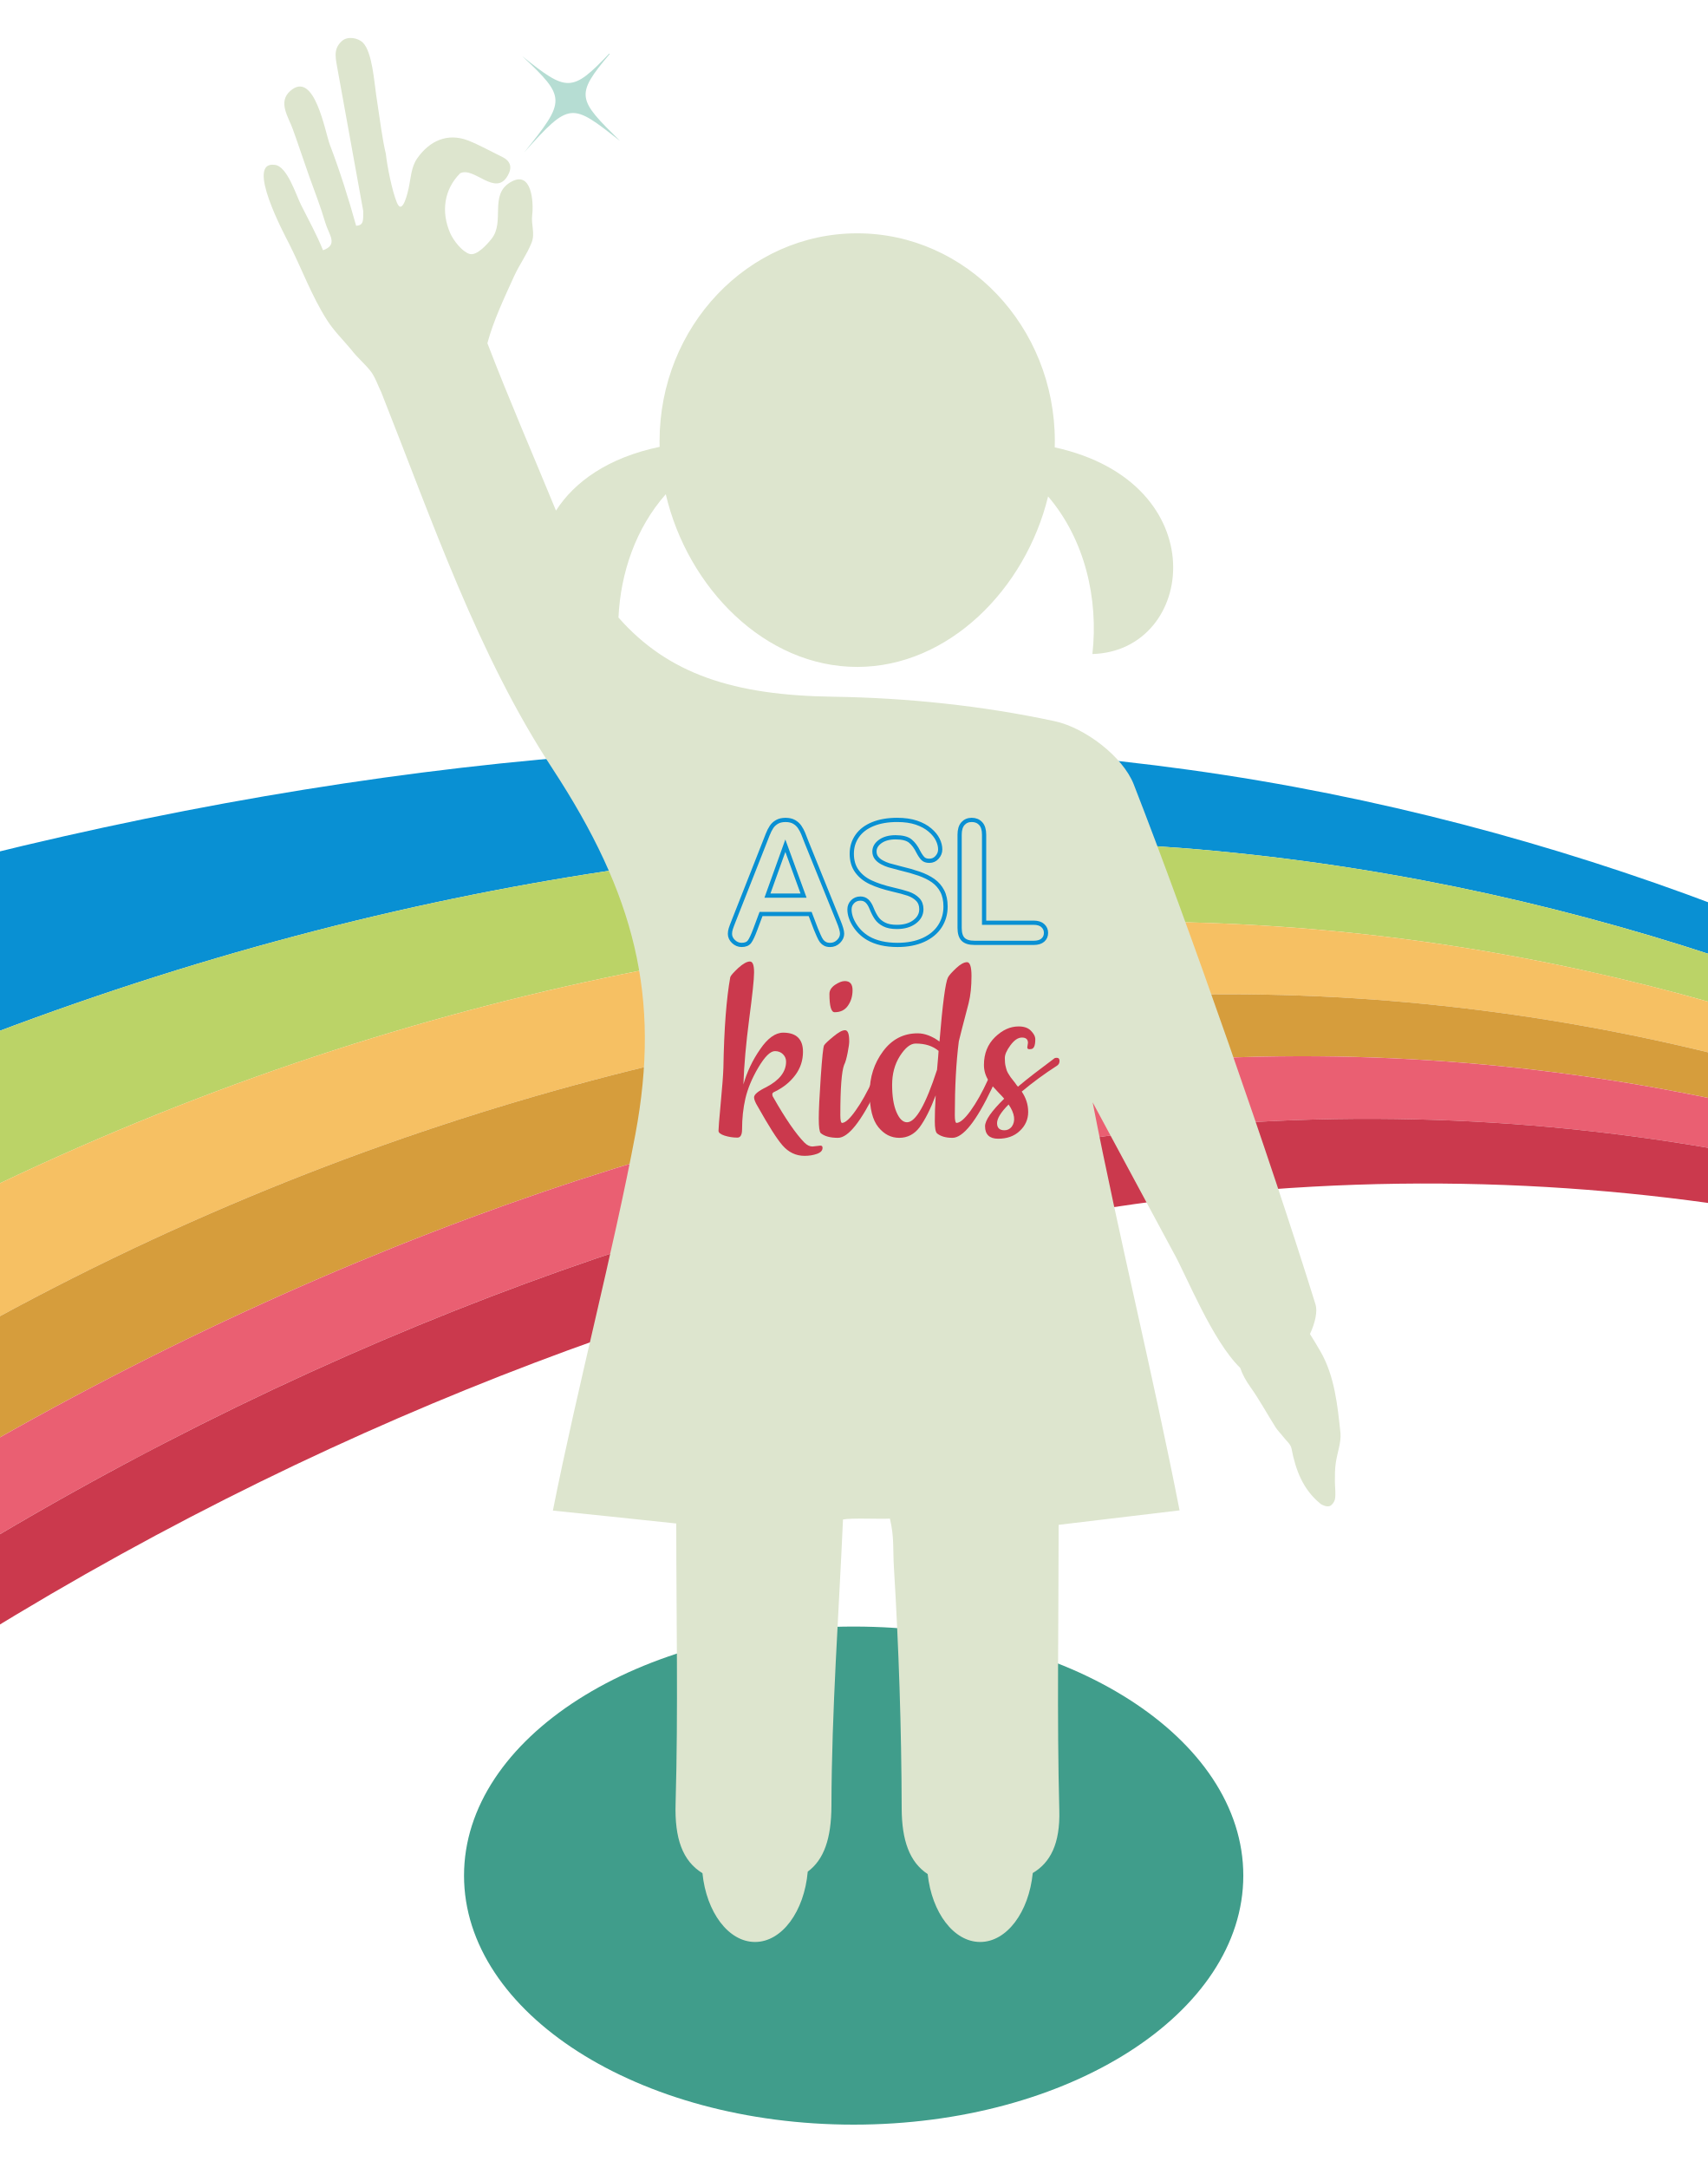
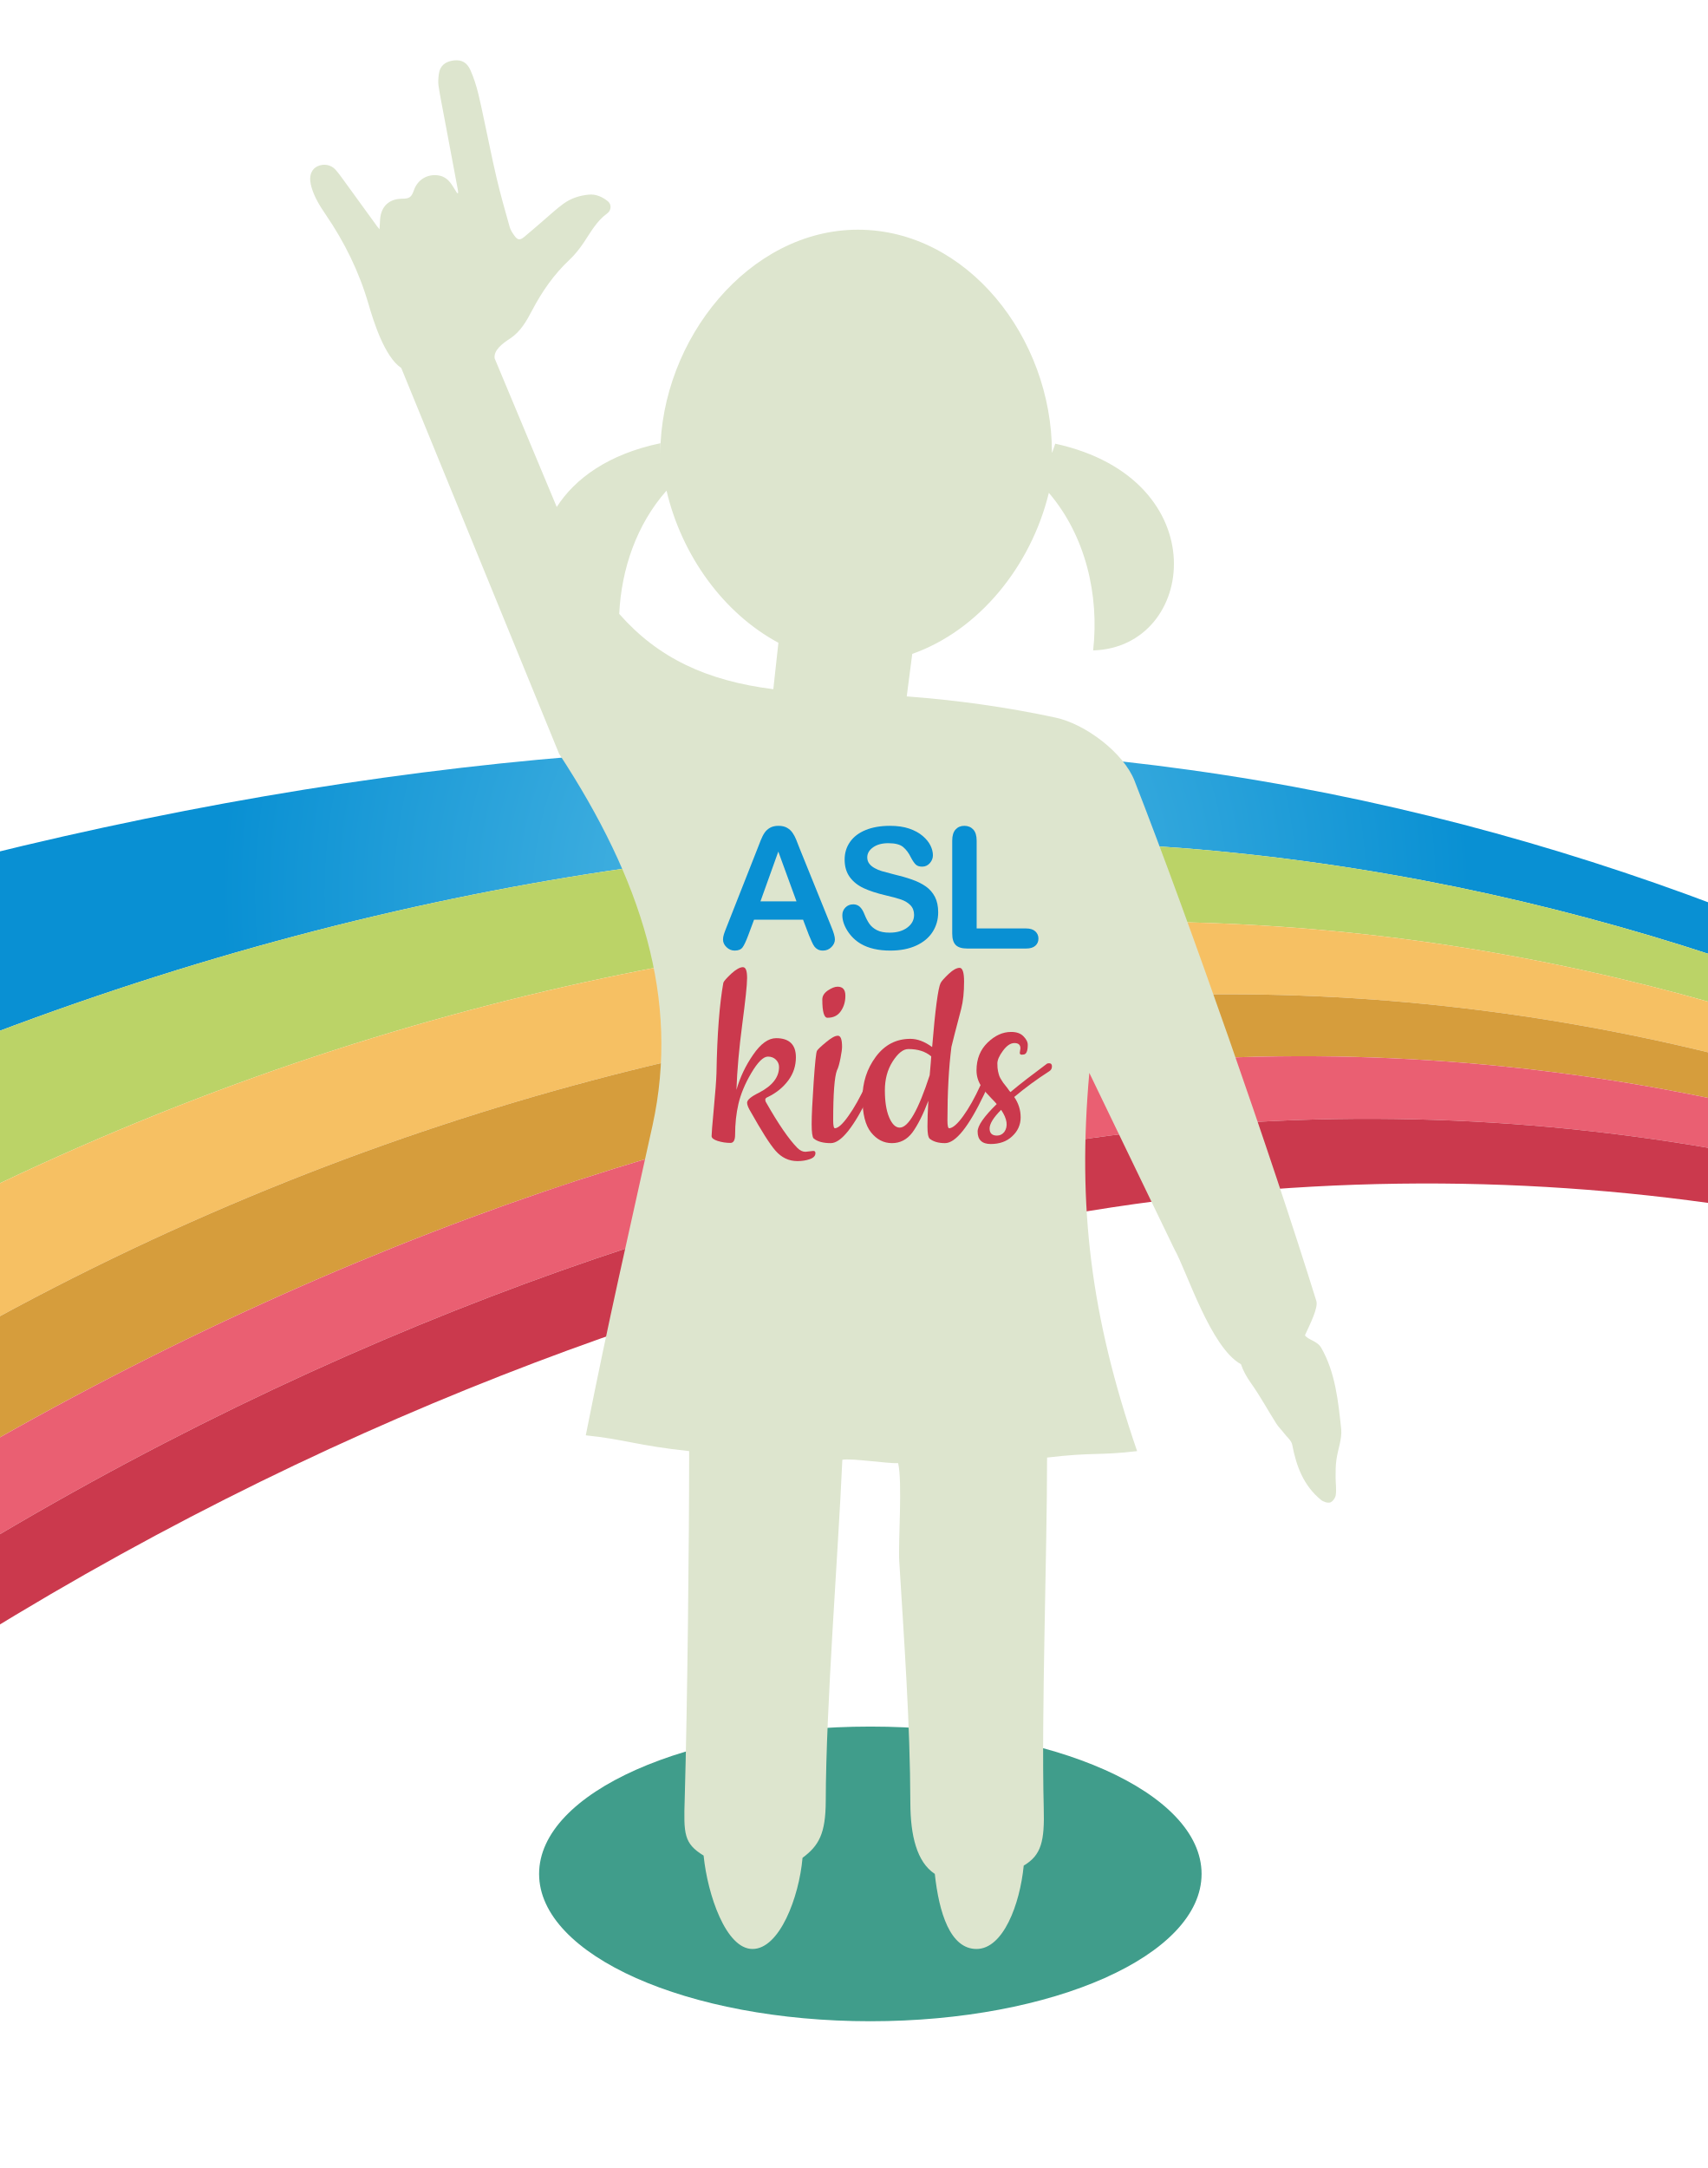
- <svg xmlns="http://www.w3.org/2000/svg" version="1.1" x="0" y="0" viewBox="0 13.5 768 975" enable-background="new 0 13.5 768 975" xml:space="preserve">
+ <svg xmlns="http://www.w3.org/2000/svg" version="1.1" x="0px" y="0px" viewBox="0 13.5 768 975" enable-background="new 0 13.5 768 975" xml:space="preserve">
  <g id="spotlight">
    <g id="Layer_7">
-       <ellipse fill="#409D8B" cx="384" cy="857" rx="175.27" ry="112" />
+       <ellipse fill="#409D8B" cx="391.5" cy="856.24" rx="149" ry="66.26" />
    </g>
  </g>
  <g id="rainbow">
-     <path id="blue" fill="#0990D3" d="M531.36 394.86c85.02 6.67 165.06 23.93 239.43 48.34 -0.03 0.41-0.05 0.82-0.08 1.23 0.58-7.9 1.28-15.79 1.61-23.7 -73.48-27.79-152.6-49.21-237.05-60.97 -161.63-22.61-347.37-10.01-543.11 38.52 -0.28 10.45-0.97 20.89-1.71 31.32 -1.14 16.06-1.74 32.14-2.07 48.23 -0.02 1.22-0.03 2.43-0.04 3.65C183.91 405.95 371.66 382.51 531.36 394.86z" />
-     <g id="green">
-       <path fill="#BBD367" d="M527.35 428.17c86.08 1.43 167.35 14.8 242.85 36.31 0 0.03 0 0.07 0.01 0.1 -0.18-4.56-0.22-9.12 0.05-13.72 0.13-2.14 0.28-4.28 0.44-6.42 0.03-0.41 0.05-0.82 0.09-1.23 -74.37-24.41-154.4-41.67-239.42-48.34 -159.7-12.35-347.45 11.08-543.03 86.62l0 0c0 0.05 0 0.09 0 0.14 -0.01 0.76 0 1.52 0 2.27 -0.07 22.1 1.77 44.16 2.32 66.23C181.09 457.53 369.75 425.51 527.35 428.17z" />
-     </g>
-     <g id="yellow">
-       <path fill="#F6C063" d="M771.35 487.49c-0.18-7.68-0.85-15.29-1.14-22.92 0-0.03 0-0.07 0-0.1 -75.49-21.5-156.77-34.87-242.85-36.31 -157.61-2.65-346.27 29.36-536.72 121.96 0 0 0 0 0 0 0.14 5.53 0.2 11.06 0.12 16.59 -0.02 1.85-0.07 3.7-0.12 5.55 -0.41 13.08-1.25 26.13-1.66 39.21C176.25 507.42 363.84 466.99 518.35 461.27 608.44 457.92 693.17 468.2 771.35 487.49z" />
-     </g>
-     <g id="dark_yellow">
-       <path fill="#D69D3C" d="M771.72 507.95c0.06 1.95 0.15 3.9 0.26 5.84 -0.43-7.58-0.44-15.17-0.57-22.78 -0.02-1.07-0.03-2.13-0.05-3.2 0-0.11-0.01-0.22-0.01-0.32h0c-78.18-19.3-162.91-29.57-253-26.23C363.84 466.99 176.25 507.42-11.04 611.47c0 0-0.01 0-0.01 0.01 -0.01 0.4-0.02 0.81-0.03 1.21 0 0.18-0.01 0.36-0.01 0.54 -0.08 2.7-0.14 5.4-0.17 8.1 -0.15 14.93 0.05 29.85 0.41 44.77 185.25-106.67 365.31-160.29 516.01-173.93C599.91 483.57 689.5 490.67 771.72 507.95z" />
-     </g>
-     <g id="pink">
-       <path fill="#EA5F72" d="M489.95 525.47c100.4-14.2 196.27-10.38 283.86 5.18 0.17 1.1 0.35 2.21 0.53 3.31 -0.43-2.61-0.84-5.23-1.21-7.85 -0.57-4.1-0.92-8.2-1.15-12.31 -0.11-1.95-0.2-3.89-0.26-5.84 -82.22-17.28-171.81-24.38-266.56-15.79 -150.69 13.64-330.76 67.26-516.01 173.93 0.02 0.83 0.04 1.66 0.06 2.48 0.02 0.91 0.05 1.81 0.08 2.72 0.35 13.17 0.79 26.33 1.19 39.49 -0.02-0.55-0.03-1.09-0.05-1.64C168.21 602.38 343.92 546.21 489.95 525.47z" />
-     </g>
-     <g id="red">
-       <path fill="#CB394D" d="M774.35 533.96c-0.18-1.1-0.36-2.2-0.53-3.31 -87.59-15.57-183.46-19.39-283.86-5.18 -146.03 20.75-321.74 76.91-499.53 183.69 0.02 0.55 0.03 1.09 0.05 1.64 0.39 12.84 0.73 25.69 0.9 38.54 167.81-103.72 336.82-161.56 477.98-187.66 109.88-20.3 213.54-19.97 307.93-5.9C776.79 548.45 775.53 541.21 774.35 533.96z" />
+     <g>
+       <radialGradient id="blue_1_" cx="380.315" cy="415.19" r="281.116" gradientUnits="userSpaceOnUse">
+         <stop offset="0" style="stop-color:#5ABDE5" />
+         <stop offset="1" style="stop-color:#0990D3" />
+       </radialGradient>
+       <path id="blue" fill="url(#blue_1_)" d="M531.356,394.864c85.021,6.674,165.056,23.933,239.425,48.342    c-0.031,0.41-0.055,0.82-0.085,1.229c0.58-7.897,1.279-15.786,1.611-23.696c-73.479-27.791-152.601-49.215-237.055-60.972    c-161.63-22.611-347.372-10.015-543.108,38.519c-0.277,10.449-0.968,20.886-1.708,31.319c-1.14,16.056-1.743,32.136-2.072,48.229    c-0.024,1.216-0.03,2.431-0.042,3.646C183.905,405.948,371.657,382.511,531.356,394.864z" />
+       <g id="green">
+         <path fill="#BBD367" d="M527.354,428.167c86.077,1.433,167.354,14.804,242.847,36.308c0.001,0.033,0.004,0.067,0.005,0.1     c-0.178-4.557-0.225-9.123,0.049-13.721c0.127-2.141,0.284-4.28,0.442-6.418c0.03-0.41,0.054-0.82,0.085-1.229     c-74.369-24.409-154.404-41.668-239.425-48.342c-159.699-12.353-347.451,11.084-543.034,86.616l-0.001,0c0,0.047,0,0.094,0,0.141     c-0.007,0.757-0.002,1.515-0.005,2.272c-0.071,22.098,1.772,44.16,2.318,66.229C181.085,457.526,369.747,425.513,527.354,428.167     z" />
+       </g>
+       <g id="yellow">
+         <path fill="#F6C063" d="M771.35,487.493c-0.183-7.683-0.847-15.288-1.145-22.919c-0.001-0.033-0.004-0.067-0.005-0.1     c-75.493-21.503-156.77-34.875-242.847-36.308c-157.606-2.653-346.268,29.359-536.719,121.957c-0.001,0-0.003,0.001-0.005,0.002     c0.138,5.527,0.196,11.056,0.12,16.585c-0.025,1.849-0.066,3.697-0.124,5.546c-0.409,13.083-1.25,26.131-1.661,39.209     C176.25,507.424,363.839,466.99,518.354,461.267C608.442,457.924,693.166,468.197,771.35,487.493z" />
+       </g>
+       <g id="dark_yellow">
+         <path fill="#D69D3C" d="M771.719,507.952c0.062,1.949,0.153,3.896,0.263,5.843c-0.428-7.578-0.443-15.172-0.567-22.78     c-0.017-1.066-0.029-2.13-0.053-3.197c-0.002-0.108-0.009-0.216-0.011-0.325h-0.001     c-78.184-19.296-162.907-29.569-252.996-26.226C363.839,466.99,176.25,507.424-11.036,611.465     c-0.003,0.002-0.007,0.004-0.011,0.006c-0.013,0.404-0.021,0.81-0.034,1.214c-0.005,0.181-0.01,0.361-0.015,0.542     c-0.078,2.698-0.144,5.396-0.17,8.098c-0.146,14.926,0.047,29.853,0.412,44.774c185.246-106.668,365.311-160.29,516.006-173.932     C599.908,483.574,689.5,490.67,771.719,507.952z" />
+       </g>
+       <g id="pink">
+         <path fill="#EA5F72" d="M489.953,525.466c100.399-14.203,196.265-10.384,283.859,5.184c0.174,1.103,0.352,2.205,0.532,3.307     c-0.427-2.614-0.845-5.23-1.213-7.852c-0.575-4.099-0.92-8.202-1.15-12.31c-0.109-1.947-0.2-3.894-0.263-5.843     c-82.219-17.282-171.811-24.378-266.565-15.786c-150.695,13.643-330.76,67.264-516.006,173.932     c0.021,0.827,0.035,1.655,0.056,2.482c0.023,0.906,0.054,1.812,0.079,2.718c0.353,13.165,0.786,26.328,1.185,39.492     c-0.017-0.547-0.032-1.093-0.048-1.64C168.213,602.379,343.924,546.213,489.953,525.466z" />
+       </g>
+       <g id="red">
+         <path fill="#CB394D" d="M774.345,533.956c-0.181-1.102-0.358-2.204-0.532-3.307c-87.595-15.567-183.46-19.387-283.859-5.184     c-146.029,20.747-321.74,76.913-499.534,183.686c0.017,0.547,0.032,1.093,0.048,1.64c0.389,12.844,0.729,25.69,0.903,38.539     c167.805-103.72,336.819-161.559,477.983-187.663c109.884-20.3,213.535-19.973,307.934-5.9     C776.787,548.45,775.529,541.207,774.345,533.956z" />
+       </g>
    </g>
  </g>
-   <g id="girl">
-     <path fill="#DDE5CE" d="M602.97 657.9c-1.33-12.52-2.63-25.54-8.98-36.61 -1.85-3.21-3.41-5.73-4.73-7.84 2.4-5.21 3.42-10.23 2.52-13.22 -20.3-65.4-56.9-170.2-81.8-234 -4.9-12.5-22-25.5-35.6-28.4 -32.6-7-66.4-10.5-99.7-11 -44.71-0.61-74.14-10.22-96.48-35.62 0.97-20.17 7.79-40.17 21.28-55.44 9.85 42.11 44.67 77.66 86.11 77.66 41.04 0 75.7-34.94 85.87-76.67 16.52 19.35 22.72 45.94 19.93 70.87 46.61-1.28 55.8-77.01-16.94-92.94 0.03-0.92 0.04-1.84 0.04-2.76 0-51.6-39.8-93.5-88.9-93.5 -49.1 0-88.9 41.9-88.9 93.5 0 0.85 0.01 1.69 0.03 2.53 -23.37 4.88-38.43 15.87-46.62 28.67 -0.07-0.17-0.14-0.33-0.21-0.5 -10.24-24.91-21-49.64-30.65-74.78 2.71-10.17 7.65-20.5 12.01-30.12 2.33-5.14 5.74-9.75 7.84-15 1.74-4.35-0.27-8.02 0.31-12.64 0.66-5.17-0.05-20.59-9.91-14.56 -9.48 5.68-2.25 17.67-8.36 25.35 -1.7 2.14-6.59 7.87-9.96 6.81 -3.39-1.06-7.25-6.13-8.64-9.3 -4.22-9.63-2.78-19.73 4.46-26.96 6.3-3.16 15.81 10.74 21.38 1.11 2.19-3.8 1.32-6.64-2.59-8.54 -4.93-2.39-10.01-5.24-15.08-7.27 -9.44-3.67-17.57 0.12-23.1 8.1 -2.66 3.8-2.82 9.01-3.8 13.4 -0.2 0.95-2.7 12.72-5.29 6.33 -2.2-5.44-4.33-16.2-4.96-21.97 -1.49-5.96-2.56-14.64-4.35-26.45 -0.87-5.76-1.76-19.18-5.91-23.41 -2.2-2.24-6.87-3.05-9.38-0.88 -4.51 3.9-2.7 8.51-1.91 13.69l11.4 62.9c0 4.41 0.15 6.4-3.2 6.6 -3.34-12.02-7.33-24.69-11.8-36.39 -2.18-5.7-6.89-33.9-17.84-24.25 -5.66 4.99-0.85 11.65 1.14 17.15 2.51 6.91 4.83 14.08 7.3 21 2.47 6.93 5.24 13.94 7.3 21 1.63 5.58 6.02 9.95-1 12.5 -2.8-6.99-6.54-13.72-9.91-20.45 -2.22-4.45-6.26-17.48-11.79-17.95 -13.58-1.93 4.68 31.97 6.31 35.19 5.89 11.62 10.24 23.73 17.24 34.7 3.06 4.79 7.23 8.86 10.85 13.21 2.54 3.39 5.86 6.11 8.5 9.4 2.16 2.59 3.52 6.78 5.01 9.78 22.95 57.85 43.39 118.02 76.99 169.22 37 56.5 48.9 102.6 37.3 164.5 -9.9 52.5-26.2 114.3-37.1 169.2 17.6 1.8 32 3.3 55.5 5.8 0 41.6 0.9 83.8-0.3 125.9 -0.5 15.82 3.17 25.9 12.08 31.37 1.76 17.51 11.68 30.93 23.65 30.93 12.13 0 22.15-13.77 23.71-31.62 7.36-5.45 10.6-14.97 10.66-29.58 0.1-42.9 3.3-85.9 5.2-128.8 4.1-0.8 16.8-0.1 21.1-0.4 2 8.3 1.3 13.7 1.8 21.9 2.2 36.1 3.4 72.3 3.5 108.5 0.06 14.29 3.52 24.1 11.69 29.46 1.87 17.32 11.72 30.54 23.61 30.54 11.99 0 21.92-13.45 23.66-31 7.87-4.66 12.38-13.15 11.94-28.3 -1.1-42.2-0.3-84.4-0.3-128.3 21.1-2.5 36.6-4.4 54.4-6.5 -12-61.4-27.5-123.8-39.1-183.5l36.4 67.6c5.58 9.81 17.33 39.57 29.98 51.82 0.99 2.96 2.58 5.82 4.64 8.69 4.11 5.8 7.48 12.05 11.27 18.03 0.99 1.58 2.4 2.88 3.51 4.35 1.29 1.69 3.28 3.24 3.65 5.17 1.83 9.65 5.13 18.4 12.91 24.76 1.04 0.88 3 1.51 4.13 1.19 1.13-0.32 2.35-2.04 2.54-3.33 0.38-2.58-0.04-5.12-0.06-7.72 0-2.81-0.02-5.51 0.37-8.19C601.44 667.02 603.37 662.34 602.97 657.9z" />
+   <g id="Layer_12">
+     <g>
+       <path fill="none" d="M299.819,234.142c-13.488,15.268-20.308,35.262-21.277,55.436c17.465,19.857,39.266,30.067,69.316,33.868    l2.289-20.881C325.458,289.329,306.646,263.316,299.819,234.142z" />
+       <g>
+         <path fill="none" d="M347.859,323.445l-1.4,12.772l59.75,3.262l1.662-12.796c-10.961-0.826-21.93-1.319-32.845-1.483     C365.271,325.067,356.244,324.505,347.859,323.445z" />
+         <path fill="none" d="M299.819,234.142c-13.488,15.268-20.308,35.262-21.277,55.436c17.465,19.857,39.266,30.067,69.316,33.868     l2.289-20.881C325.458,289.329,306.646,263.316,299.819,234.142z" />
+         <path fill="none" d="M413.168,276.434l-67.01-0.293l4.449,22.231l-0.459,4.192c10.949,5.869,23.049,9.235,35.781,9.235     c8.47,0,16.659-1.508,24.426-4.237l0.658-5.068L413.168,276.434z" />
+       </g>
+       <linearGradient id="SVGID_1_" gradientUnits="userSpaceOnUse" x1="297.058" y1="40.605" x2="297.058" y2="599.198">
+         <stop offset="0" style="stop-color:#DDE5CE" />
+         <stop offset="0.897" style="stop-color:#DDE5CE" />
+         <stop offset="1" style="stop-color:#DDE5CE" />
+       </linearGradient>
+       <path fill="url(#SVGID_1_)" d="M297.054,212.836c0.003,0,0.005-0.001,0.008-0.002C297.06,212.736,297.057,212.75,297.054,212.836z    " />
+       <linearGradient id="SVGID_2_" gradientUnits="userSpaceOnUse" x1="355.066" y1="294.14" x2="432.941" y2="294.14" gradientTransform="matrix(0.8911 -0.0626 0.0488 0.9979 13.7179 24.2796)">
+         <stop offset="0" style="stop-color:#DDE5CE" />
+         <stop offset="0.897" style="stop-color:#DDE5CE" />
+         <stop offset="1" style="stop-color:#DDE5CE" />
+       </linearGradient>
+       <path fill="url(#SVGID_2_)" d="M413.168,276.434l-67.01-0.293l4.449,22.231l-0.459,4.192c10.949,5.869,23.049,9.235,35.781,9.235    c8.47,0,16.659-1.508,24.426-4.237l0.658-5.068L413.168,276.434z" />
+       <g>
+         <path fill="none" d="M299.819,234.142c-13.488,15.268-20.308,35.262-21.277,55.436c17.465,19.857,39.266,30.067,69.316,33.868     l2.289-20.881C325.458,289.329,306.646,263.316,299.819,234.142z" />
+         <path fill="none" d="M347.859,323.445l-1.4,12.772l59.75,3.262l1.662-12.796c-10.961-0.826-21.93-1.319-32.845-1.483     C365.271,325.067,356.244,324.505,347.859,323.445z" />
+         <g>
+           <path fill="none" d="M347.859,323.445l-1.4,12.772l59.75,3.262l1.662-12.796c-10.961-0.826-21.93-1.319-32.845-1.483      C365.271,325.067,356.244,324.505,347.859,323.445z" />
+           <path fill="none" d="M299.819,234.142c-13.488,15.268-20.308,35.262-21.277,55.436c17.465,19.857,39.266,30.067,69.316,33.868      l2.289-20.881C325.458,289.329,306.646,263.316,299.819,234.142z" />
+           <g>
+             <path fill="none" d="M299.819,234.142c-13.488,15.268-20.308,35.262-21.277,55.436c17.465,19.857,39.266,30.067,69.316,33.868       l2.289-20.881C325.458,289.329,306.646,263.316,299.819,234.142z" />
+             <g>
+               <path fill="none" d="M299.819,234.142c-13.488,15.268-20.308,35.262-21.277,55.436c17.465,19.857,39.266,30.067,69.316,33.868        l2.289-20.881C325.458,289.329,306.646,263.316,299.819,234.142z" />
+               <linearGradient id="SVGID_3_" gradientUnits="userSpaceOnUse" x1="371.443" y1="-5569.92" x2="371.442" y2="14662.863">
+                 <stop offset="0" style="stop-color:#DDE5CE" />
+                 <stop offset="0.897" style="stop-color:#DDE5CE" />
+                 <stop offset="1" style="stop-color:#DDE5CE" />
+               </linearGradient>
+               <path fill="url(#SVGID_3_)" d="M603.312,656.272c-1.333-12.523-2.631-25.545-8.978-36.613        c-1.851-3.213-6.021-3.556-7.334-5.659c2.399-5.209,6.025-12.413,5.129-15.399c-20.3-65.4-56.9-170.201-81.8-234        c-4.9-12.5-22-25.5-35.604-28.4c-21.915-4.706-44.371-7.823-66.855-9.517l2.484-19.12        c29.869-10.493,53.37-39.316,61.444-72.435c16.521,19.347,22.722,45.941,19.927,70.872c46.614-1.278,55.8-77.013-16.938-92.94        c0.025-0.919-1.599,4.861-1.599,3.941c0-51.6-38.16-100.2-87.261-100.2c-48.925,0-88.641,49.249-88.922,100.651        c0.01-1.284,0.031-4.146,0.047-4.615c-23.364,4.88-38.427,15.872-46.617,28.667c-0.07-0.169-0.141-0.334-0.211-0.504        L222.5,174.667c-0.518-3.739,3.577-6.702,7.003-8.96c4.67-3.076,7.348-7.841,9.876-12.657        c4.421-8.416,9.754-16.121,16.743-22.672c2.445-2.291,4.582-5,6.458-7.788c3.154-4.683,5.801-9.692,10.561-13.118        c1.913-1.376,1.992-4.088,0.317-5.431c-2.46-1.973-5.29-3.31-8.553-3.016c-4.134,0.372-8.063,1.64-11.411,4.066        c-3.207,2.324-6.108,5.067-9.131,7.642c-2.88,2.451-5.702,4.971-8.627,7.366c-1.852,1.517-2.913,1.38-4.302-0.546        c-0.881-1.221-1.769-2.56-2.17-3.981c-2.067-7.333-4.155-14.67-5.899-22.083c-2.117-8.996-3.866-18.077-5.835-27.107        c-1.581-7.247-2.866-14.576-5.956-21.414c-1.472-3.258-3.828-4.708-7.385-4.294c-3.941,0.457-6.289,2.458-6.769,6.024        c-0.242,1.789-0.419,3.665-0.151,5.428c0.723,4.76,1.691,9.483,2.579,14.218c2.038,10.872,4.086,21.742,6.124,32.614        c0.08,0.425,0.096,0.862,0.142,1.293c-0.152,0.05-0.304,0.099-0.454,0.148c-0.645-1.018-1.312-2.023-1.932-3.056        c-1.557-2.593-3.55-4.588-6.726-4.989c-4.943-0.625-9.188,2.015-10.828,6.723c-1.083,3.113-2.008,3.779-5.268,3.794        c-5.852,0.026-9.489,3.421-9.92,9.27c-0.1,1.37-0.172,2.742-0.277,4.458c-0.479-0.58-0.772-0.896-1.024-1.243        c-4.935-6.795-9.856-13.602-14.802-20.389c-1.271-1.745-2.514-3.527-3.946-5.135c-2.056-2.307-5.34-2.848-8.125-1.552        c-2.349,1.092-3.574,3.569-3.236,6.69c0.105,0.971,0.313,1.943,0.592,2.881c1.319,4.441,3.742,8.347,6.315,12.108        c8.511,12.433,15.075,25.802,19.27,40.258C168.026,158.049,173,174,180.5,179l71,173.5c37,56.5,54.5,110.402,42,167.24        c-11.475,52.179-19.1,84.359-30,139.26c17.6,1.799,23,4.599,46.5,7.099c0,41.604-0.801,114.302-2,156.401        c-0.497,15.818-0.413,20.025,8.5,25.5c1.758,17.514,10.025,42,22,42c12.131,0,20.935-23.152,22.5-41        c7.357-5.451,10.387-10.885,10.443-25.5c0.1-42.896,5.559-110.598,7.458-153.5c4.101-0.801,20.798,1.801,25.098,1.5        c2,8.303,0,35.799,0.5,44c2.2,36.1,4.9,72.799,5,109c0.063,14.293,2.825,26.381,11,31.74        c1.866,17.322,6.872,33.76,18.758,33.76c11.991,0,19.503-19.953,21.242-37.5c7.872-4.662,9.436-10.848,9-26        c-1.104-42.199,1.5-113.602,1.5-157.5c21.1-2.5,22.703-0.802,40.5-2.901C490.5,605,484.674,555.9,490,496l38.229,79.2        c5.583,9.814,16.271,44.3,29.979,51.818c0.989,2.955,2.583,5.816,4.64,8.691c4.106,5.799,7.48,12.049,11.274,18.027        c0.992,1.576,2.405,2.875,3.506,4.354c1.285,1.693,3.282,3.236,3.649,5.168c1.831,9.652,5.134,18.402,12.908,24.758        c1.041,0.875,3.001,1.51,4.126,1.188c1.126-0.322,2.351-2.041,2.538-3.332c0.379-2.58-0.043-5.119-0.062-7.723        c-0.005-2.807-0.02-5.514,0.37-8.193C601.777,665.388,603.707,660.71,603.312,656.272z M278.542,289.578        c0.969-20.174,7.789-40.168,21.277-55.436c6.827,29.175,25.639,55.187,50.329,68.423l-2.289,20.881        C317.809,319.645,296.007,309.435,278.542,289.578z" />
+             </g>
+           </g>
+         </g>
+       </g>
+     </g>
  </g>
  <g id="kids">
    <g enable-background="new    ">
-       <path fill="#CB394D" d="M365.5 529.11l3.5-0.4c0.7 0 1 0.3 1 1 0 1.2-0.8 2.1-2.5 2.7s-3.5 0.9-5.6 0.9c-3.9 0-7.2-1.6-9.9-4.7s-6.3-8.9-11.1-17.4c-1.1-1.8-1.7-3.2-1.7-4.2 0-1.3 1.8-2.8 5.5-4.6 5.9-3.1 8.9-6.9 8.9-11.5 0-1.3-0.5-2.4-1.4-3.3 -0.9-0.9-2.1-1.4-3.6-1.4 -2.1 0-4.6 2.5-7.5 7.4 -2.9 4.9-4.8 9.6-5.8 13.9 -1 4.3-1.5 9-1.5 13.9 0 2.4-0.7 3.7-2.1 3.7 -2 0-3.9-0.3-5.8-0.9 -1.8-0.6-2.7-1.3-2.7-2.2s0.3-5.1 1-12.4c0.7-7.4 1.1-12.7 1.2-15.9 0.3-17.8 1.4-31.4 3.1-40.8 0.3-0.8 1.5-2.1 3.6-4.1 2.1-1.9 3.9-2.9 5.2-2.9 1.3 0 1.9 1.6 1.9 4.9s-0.8 10.3-2.2 21c-1.4 10.7-2.3 20.5-2.6 29.4 1.6-5.6 4.1-10.9 7.5-15.8 3.4-5 6.9-7.5 10.4-7.5 5.9 0 8.9 2.9 8.9 8.6 0 3.8-1.1 7.3-3.4 10.4 -2.3 3.1-5.3 5.6-9.2 7.5 -0.8 0.3-1.2 0.7-1.2 1.2 0 0.4 0.1 0.9 0.4 1.3 5.5 9.7 10.2 16.5 14 20.4C363.1 528.61 364.3 529.11 365.5 529.11z" />
-       <path fill="#CB394D" d="M376.9 525.21c-3.4 0-6-0.7-7.7-2.1 -0.6-0.6-0.9-2.8-0.9-6.5 0-3.8 0.3-10 0.9-18.8s1.1-13.5 1.5-14.2c0.4-0.7 1.8-2 4.1-3.9 2.3-1.9 4-2.9 5.3-2.9 1.3 0 1.9 1.7 1.9 5 0 0.9-0.2 2.6-0.7 5.1s-1 4.4-1.6 5.5c-1.1 2.9-1.7 10.4-1.7 22.6 0 2.4 0.3 3.5 0.8 3.5 1.5-0.1 3.5-1.9 6.1-5.6 2.6-3.6 5.2-8.3 7.8-13.9 2.6-5.7 4.1-8.5 4.7-8.5 0.6 0 0.9 0.3 0.9 1 0 2.4-1.3 6.3-3.8 11.6C387.4 517.81 381.6 525.21 376.9 525.21zM373.1 460.51c0-1.6 0.8-2.9 2.5-4.1 1.7-1.1 3.1-1.7 4.4-1.7 2.4 0 3.5 1.4 3.5 4.1s-0.7 5-2.1 7c-1.4 2-3.4 2.9-5.9 2.9C373.9 468.81 373.1 466.01 373.1 460.51z" />
-       <path fill="#CB394D" d="M428.4 525.21c-3 0-5.3-0.7-6.9-2 -0.7-0.7-1-2.5-1-5.5s0.1-6.8 0.4-11.6c-2.4 6.3-4.8 11-7.2 14.3 -2.4 3.2-5.5 4.8-9.2 4.8s-6.8-1.6-9.4-4.8c-2.6-3.2-3.9-8.4-3.9-15.4 0-7.1 2-13.3 6-18.7 4-5.4 9.2-8.1 15.6-8.1 3.1 0 6.4 1.2 9.8 3.7 1.4-17 2.7-26.6 3.8-28.8 0.5-1 1.8-2.4 3.7-4.2 1.9-1.8 3.6-2.7 4.9-2.7s2 2.1 2 6.1c0 4.8-0.4 8.9-1.3 12.4 -2.4 9-3.8 14.7-4.4 17.1 -1.2 9.4-1.8 20.5-1.8 33.2 0 2.4 0.3 3.5 0.8 3.5 1.6-0.1 3.7-1.9 6.3-5.5 2.6-3.6 5.2-8.2 7.8-13.9 2.6-5.7 4.1-8.6 4.7-8.6 0.6 0 0.8 0.3 0.8 1 0 2.4-1.3 6.3-3.8 11.6C439.1 517.81 433.2 525.21 428.4 525.21zM411.9 482.81c-2.4 0-4.7 1.9-7.1 5.6 -2.4 3.8-3.5 8.1-3.5 13 0 4.9 0.6 9 1.9 12.1s2.9 4.7 4.8 4.7c3.9 0 8.4-7.9 13.5-23.6 0.4-4.8 0.7-7.6 0.7-8.5C419.6 483.91 416.2 482.81 411.9 482.81z" />
-       <path fill="#CB394D" d="M462.1 484.51l0.3-2c0-1.6-0.9-2.4-2.7-2.4s-3.5 1.2-5.2 3.5c-1.7 2.3-2.5 4.2-2.5 5.7s0.1 2.7 0.3 3.5c0.2 0.9 0.4 1.6 0.6 2.2s0.6 1.2 1.1 2 0.9 1.4 1.2 1.7l1.4 1.8c0.6 0.9 1 1.4 1.3 1.7 4.5-3.8 9.9-7.9 16.2-12.6 0.3-0.3 0.7-0.4 1.2-0.4 0.9 0 1.3 0.5 1.3 1.4 0 1-0.4 1.7-1.2 2.2 -5.6 3.6-10.9 7.5-15.8 11.6 1.9 2.8 2.9 5.8 2.9 9.2 0 3.31-1.3 6.2-3.8 8.5 -2.5 2.4-5.8 3.5-9.7 3.5 -3.9 0-5.9-1.9-5.9-5.6 0-2.7 2.9-6.8 8.6-12.4 -0.4-0.5-1.2-1.4-2.4-2.6 -1.1-1.2-2-2.1-2.6-2.8s-1.2-1.6-2-2.7c-1.4-2.2-2.1-4.5-2.1-7.1 0-5.1 1.7-9.3 5-12.5 3.3-3.2 6.8-4.8 10.6-4.8 2.4 0 4.2 0.6 5.5 1.9s2 2.6 2 3.9c0 3-0.7 4.4-2.1 4.4C462.6 485.51 462.1 485.21 462.1 484.51zM453.7 510.21c-3.5 3.5-5.2 6.3-5.2 8.4 0 2.1 1.1 3.2 3.3 3.2 1.3 0 2.4-0.5 3.3-1.6C456.9 517.71 456.5 514.31 453.7 510.21z" />
+       <path fill="#CB394D" d="M362.308,531.488l3.493-0.396c0.698,0,0.998,0.297,0.998,0.998c0,1.196-0.798,2.095-2.495,2.692    c-1.697,0.6-3.493,0.896-5.588,0.896c-3.893,0-7.186-1.597-9.881-4.69c-2.694-3.093-6.287-8.878-11.077-17.361    c-1.099-1.797-1.697-3.194-1.697-4.192c0-1.297,1.796-2.794,5.489-4.59c5.889-3.097,8.883-6.886,8.883-11.477    c0-1.3-0.5-2.396-1.398-3.296c-0.898-0.896-2.095-1.395-3.592-1.395c-2.096,0-4.592,2.495-7.485,7.382    c-2.895,4.891-4.791,9.584-5.79,13.874c-0.998,4.288-1.497,8.981-1.497,13.872c0,2.392-0.698,3.689-2.095,3.689    c-1.997,0-3.893-0.3-5.789-0.896c-1.795-0.603-2.694-1.297-2.694-2.194c0-0.9,0.299-5.09,0.998-12.377    c0.699-7.382,1.097-12.671,1.197-15.864c0.299-17.764,1.397-31.338,3.094-40.718c0.299-0.802,1.497-2.1,3.593-4.096    c2.095-1.893,3.892-2.891,5.189-2.891c1.298,0,1.896,1.597,1.896,4.887c0,3.291-0.798,10.279-2.195,20.958    c-1.397,10.679-2.296,20.458-2.595,29.341c1.596-5.592,4.091-10.879,7.485-15.769c3.393-4.99,6.885-7.485,10.378-7.485    c5.889,0,8.883,2.891,8.883,8.583c0,3.792-1.098,7.285-3.394,10.38c-2.295,3.093-5.29,5.588-9.181,7.484    c-0.799,0.3-1.198,0.695-1.198,1.194c0,0.4,0.099,0.899,0.398,1.302c5.489,9.676,10.18,16.466,13.973,20.356    C359.914,530.987,361.11,531.488,362.308,531.488z" />
+       <path fill="#CB394D" d="M373.686,527.594c-3.393,0-5.988-0.697-7.685-2.098c-0.599-0.6-0.898-2.795-0.898-6.487    c0-3.792,0.3-9.98,0.898-18.762c0.598-8.782,1.097-13.474,1.497-14.172c0.4-0.695,1.797-1.997,4.091-3.889    c2.297-1.896,3.993-2.895,5.291-2.895c1.297,0,1.895,1.697,1.895,4.99c0,0.899-0.2,2.598-0.698,5.093s-0.998,4.388-1.596,5.489    c-1.098,2.89-1.697,10.375-1.697,22.553c0,2.396,0.299,3.493,0.798,3.493c1.497-0.1,3.493-1.895,6.088-5.588    c2.595-3.597,5.189-8.286,7.785-13.872c2.595-5.689,4.091-8.484,4.69-8.484c0.598,0,0.897,0.299,0.897,0.998    c0,2.396-1.3,6.288-3.795,11.578C384.165,520.209,378.377,527.594,373.686,527.594z M369.894,463.024    c0-1.596,0.798-2.895,2.495-4.091c1.696-1.101,3.093-1.697,4.391-1.697c2.396,0,3.493,1.394,3.493,4.091    c0,2.698-0.699,4.99-2.096,6.986c-1.397,1.996-3.394,2.895-5.889,2.895C370.691,471.307,369.894,468.513,369.894,463.024z" />
+       <path fill="#CB394D" d="M425.082,527.594c-2.993,0-5.289-0.697-6.887-1.995c-0.697-0.698-0.998-2.496-0.998-5.489    c0-2.994,0.102-6.785,0.399-11.58c-2.395,6.292-4.789,10.977-7.185,14.276c-2.396,3.188-5.489,4.788-9.183,4.788    c-3.691,0-6.785-1.6-9.381-4.788c-2.594-3.195-3.889-8.384-3.889-15.37c0-7.086,1.995-13.273,5.987-18.664    c3.992-5.386,9.184-8.083,15.571-8.083c3.096,0,6.386,1.198,9.781,3.693c1.396-16.966,2.693-26.55,3.792-28.746    c0.499-0.998,1.798-2.392,3.693-4.188c1.893-1.8,3.594-2.694,4.887-2.694c1.295,0,1.996,2.095,1.996,6.087    c0,4.79-0.396,8.883-1.297,12.376c-2.396,8.982-3.793,14.67-4.392,17.065c-1.194,9.381-1.796,20.459-1.796,33.135    c0,2.395,0.299,3.493,0.798,3.493c1.601-0.101,3.692-1.896,6.29-5.49c2.596-3.593,5.187-8.184,7.785-13.873    c2.594-5.685,4.092-8.582,4.69-8.582c0.6,0,0.799,0.299,0.799,0.998c0,2.395-1.298,6.287-3.793,11.576    C435.761,520.209,429.872,527.594,425.082,527.594z M408.615,485.279c-2.395,0-4.691,1.896-7.086,5.592    c-2.394,3.792-3.493,8.083-3.493,12.974c0,4.888,0.6,8.982,1.894,12.077c1.295,3.092,2.893,4.69,4.79,4.69    c3.891,0,8.383-7.885,13.474-23.557c0.397-4.79,0.698-7.584,0.698-8.483C416.301,486.377,412.906,485.279,408.615,485.279z" />
+       <path fill="#CB394D" d="M458.716,486.976l0.298-1.996c0-1.597-0.897-2.396-2.693-2.396c-1.797,0-3.493,1.198-5.19,3.493    c-1.696,2.3-2.494,4.193-2.494,5.689c0,1.497,0.103,2.695,0.299,3.493c0.199,0.899,0.399,1.601,0.603,2.196    c0.201,0.596,0.598,1.198,1.097,1.996c0.5,0.798,0.898,1.398,1.198,1.697l1.397,1.796c0.599,0.898,0.998,1.397,1.296,1.696    c4.491-3.792,9.877-7.885,16.169-12.579c0.3-0.298,0.694-0.395,1.193-0.395c0.899,0,1.302,0.499,1.302,1.393    c0,0.999-0.399,1.697-1.198,2.196c-5.592,3.597-10.878,7.485-15.769,11.58c1.894,2.794,2.892,5.788,2.892,9.177    c0,3.299-1.298,6.189-3.793,8.482c-2.494,2.396-5.788,3.494-9.681,3.494c-3.888,0-5.885-1.893-5.885-5.588    c0-2.694,2.891-6.786,8.583-12.374c-0.399-0.499-1.198-1.396-2.396-2.596c-1.098-1.198-1.995-2.096-2.595-2.794    c-0.598-0.699-1.196-1.599-1.995-2.695c-1.399-2.195-2.096-4.491-2.096-7.085c0-5.093,1.692-9.284,4.989-12.475    c3.294-3.193,6.787-4.793,10.579-4.793c2.396,0,4.19,0.602,5.489,1.896c1.297,1.294,1.996,2.595,1.996,3.891    c0,2.995-0.699,4.389-2.097,4.389C459.214,487.974,458.716,487.675,458.716,486.976z M450.331,512.624    c-3.493,3.493-5.188,6.288-5.188,8.38c0,2.099,1.101,3.195,3.292,3.195c1.302,0,2.396-0.5,3.298-1.597    C453.524,520.109,453.125,516.716,450.331,512.624z" />
    </g>
  </g>
-   <g id="asl">
-     <path fill="none" stroke="#0990D3" stroke-width="1.9" stroke-miterlimit="10" d="M367.03 431.36l-2.6-6.82h-22.1l-2.6 6.97c-1.01 2.72-1.88 4.56-2.6 5.51 -0.72 0.95-1.89 1.43-3.52 1.43 -1.38 0-2.61-0.51-3.67-1.52 -1.06-1.01-1.59-2.16-1.59-3.45 0-0.74 0.12-1.51 0.37-2.3 0.25-0.79 0.66-1.89 1.22-3.3l13.91-35.3c0.4-1.01 0.87-2.23 1.43-3.65 0.56-1.42 1.15-2.6 1.78-3.54 0.63-0.94 1.46-1.7 2.49-2.28 1.02-0.58 2.29-0.87 3.8-0.87 1.53 0 2.81 0.29 3.84 0.87 1.02 0.58 1.85 1.33 2.48 2.24 0.63 0.92 1.16 1.9 1.6 2.95 0.43 1.05 0.98 2.45 1.65 4.21l14.2 35.08c1.11 2.67 1.67 4.61 1.67 5.82 0 1.26-0.52 2.42-1.58 3.47 -1.05 1.05-2.32 1.58-3.8 1.58 -0.87 0-1.61-0.15-2.22-0.46 -0.62-0.31-1.14-0.73-1.56-1.26 -0.42-0.53-0.87-1.35-1.35-2.45C367.79 433.17 367.37 432.2 367.03 431.36zM345.22 416.27h16.24l-8.19-22.44L345.22 416.27z" />
-     <path fill="none" stroke="#0990D3" stroke-width="1.9" stroke-miterlimit="10" d="M425.33 421.2c0 3.29-0.85 6.24-2.54 8.86 -1.69 2.62-4.17 4.67-7.43 6.16 -3.26 1.48-7.13 2.23-11.61 2.23 -5.36 0-9.79-1.01-13.28-3.04 -2.47-1.46-4.48-3.4-6.03-5.84 -1.54-2.43-2.32-4.8-2.32-7.1 0-1.33 0.46-2.48 1.39-3.43 0.93-0.95 2.11-1.43 3.54-1.43 1.16 0 2.15 0.37 2.95 1.11 0.8 0.74 1.49 1.84 2.06 3.3 0.69 1.73 1.44 3.18 2.24 4.34 0.8 1.16 1.93 2.12 3.39 2.87 1.46 0.76 3.38 1.13 5.75 1.13 3.26 0 5.92-0.76 7.95-2.28 2.04-1.52 3.06-3.42 3.06-5.69 0-1.8-0.55-3.27-1.65-4.39 -1.1-1.12-2.52-1.98-4.26-2.58 -1.74-0.59-4.07-1.22-6.99-1.89 -3.91-0.91-7.18-1.98-9.81-3.21 -2.63-1.22-4.72-2.89-6.27-5.01 -1.54-2.11-2.32-4.74-2.32-7.88 0-2.99 0.82-5.65 2.45-7.97 1.63-2.32 3.99-4.11 7.08-5.36 3.09-1.25 6.72-1.87 10.9-1.87 3.34 0 6.22 0.42 8.66 1.24 2.44 0.83 4.46 1.93 6.06 3.3 1.61 1.37 2.78 2.81 3.52 4.32 0.74 1.51 1.11 2.98 1.11 4.41 0 1.31-0.46 2.49-1.39 3.54 -0.93 1.05-2.08 1.58-3.47 1.58 -1.26 0-2.22-0.31-2.87-0.95 -0.65-0.63-1.37-1.66-2.13-3.1 -0.99-2.05-2.18-3.65-3.56-4.8 -1.38-1.15-3.61-1.72-6.67-1.72 -2.84 0-5.14 0.63-6.88 1.87 -1.74 1.25-2.61 2.75-2.61 4.51 0 1.09 0.3 2.03 0.89 2.82 0.59 0.79 1.41 1.47 2.45 2.04 1.04 0.57 2.09 1.01 3.15 1.34 1.06 0.32 2.82 0.79 5.27 1.41 3.06 0.72 5.84 1.51 8.32 2.37 2.48 0.87 4.6 1.92 6.34 3.15 1.74 1.24 3.1 2.8 4.08 4.69C424.84 416.14 425.33 418.45 425.33 421.2z" />
-     <path fill="none" stroke="#0990D3" stroke-width="1.9" stroke-miterlimit="10" d="M442.67 388.9v39.57h22.32c1.78 0 3.15 0.43 4.1 1.3 0.95 0.87 1.43 1.95 1.43 3.26 0 1.34-0.47 2.42-1.41 3.25 -0.94 0.83-2.31 1.24-4.12 1.24h-26.59c-2.4 0-4.12-0.53-5.17-1.59 -1.05-1.06-1.57-2.78-1.57-5.15v-41.87c0-2.22 0.5-3.89 1.5-5.01 1-1.11 2.32-1.67 3.95-1.67 1.66 0 3 0.55 4.02 1.65C442.16 384.97 442.67 386.65 442.67 388.9z" />
-   </g>
-   <g id="star">
-     <path fill="#B6DDD3" d="M235.81 82.01c20.68-23.1 21.23-22.22 43.09-5.14 -18.99-18.7-20.46-20.37-4.64-39.08l-0.23-0.2c-16.81 17.72-19.11 17.18-39.12 1.17C254.82 57.47 254.55 58.69 235.81 82.01z" />
+   <g id="asl_1_">
+     <g>
+       <path fill="#0990D3" d="M363.832,433.931l-2.591-6.81h-22.057l-2.59,6.958c-1.012,2.715-1.875,4.547-2.591,5.496    c-0.715,0.949-1.888,1.425-3.516,1.425c-1.383,0-2.604-0.506-3.664-1.518c-1.062-1.011-1.592-2.158-1.592-3.441    c0-0.74,0.124-1.504,0.37-2.295c0.247-0.789,0.654-1.888,1.222-3.293l13.878-35.233c0.395-1.011,0.87-2.226,1.425-3.646    c0.555-1.417,1.147-2.596,1.776-3.534c0.629-0.938,1.456-1.696,2.48-2.276c1.023-0.58,2.288-0.87,3.793-0.87    c1.53,0,2.807,0.291,3.831,0.87c1.023,0.58,1.85,1.327,2.479,2.239c0.63,0.913,1.16,1.893,1.592,2.941    c0.431,1.049,0.98,2.449,1.647,4.201l14.174,35.011c1.11,2.665,1.665,4.602,1.665,5.811c0,1.258-0.524,2.412-1.572,3.46    c-1.05,1.047-2.313,1.573-3.794,1.573c-0.863,0-1.604-0.154-2.22-0.462c-0.617-0.31-1.135-0.728-1.554-1.258    c-0.42-0.53-0.87-1.344-1.351-2.443C364.59,435.739,364.177,434.77,363.832,433.931z M342.07,418.868h16.21l-8.179-22.391    L342.07,418.868z" />
+       <path fill="#0990D3" d="M422.018,423.791c0,3.281-0.846,6.231-2.535,8.845c-1.689,2.616-4.163,4.663-7.42,6.144    c-3.258,1.481-7.119,2.221-11.584,2.221c-5.354,0-9.771-1.012-13.249-3.035c-2.467-1.456-4.474-3.399-6.015-5.829    c-1.542-2.43-2.313-4.793-2.313-7.087c0-1.332,0.463-2.473,1.388-3.423c0.925-0.949,2.103-1.425,3.534-1.425    c1.158,0,2.142,0.37,2.943,1.11c0.801,0.741,1.484,1.839,2.052,3.294c0.69,1.728,1.438,3.171,2.24,4.331    c0.801,1.16,1.93,2.115,3.387,2.868c1.456,0.753,3.367,1.129,5.735,1.129c3.258,0,5.904-0.759,7.938-2.276    c2.036-1.518,3.054-3.411,3.054-5.681c0-1.801-0.55-3.263-1.646-4.386c-1.1-1.123-2.518-1.98-4.258-2.572    c-1.738-0.592-4.065-1.222-6.976-1.888c-3.898-0.913-7.161-1.98-9.79-3.202c-2.626-1.221-4.712-2.887-6.254-4.997    c-1.542-2.109-2.313-4.73-2.313-7.865c0-2.984,0.814-5.637,2.443-7.957c1.629-2.318,3.985-4.102,7.068-5.348    c3.084-1.245,6.711-1.869,10.881-1.869c3.331,0,6.212,0.414,8.642,1.24c2.43,0.828,4.446,1.925,6.052,3.294    c1.604,1.369,2.776,2.807,3.516,4.311c0.74,1.506,1.11,2.974,1.11,4.404c0,1.308-0.461,2.486-1.388,3.535    c-0.925,1.049-2.079,1.573-3.46,1.573c-1.258,0-2.216-0.315-2.869-0.944c-0.652-0.629-1.364-1.659-2.129-3.09    c-0.985-2.048-2.17-3.646-3.552-4.793c-1.383-1.147-3.604-1.721-6.662-1.721c-2.837,0-5.125,0.624-6.865,1.869    c-1.739,1.247-2.609,2.746-2.609,4.497c0,1.086,0.297,2.023,0.89,2.812c0.591,0.79,1.406,1.469,2.441,2.036    c1.036,0.568,2.085,1.013,3.146,1.333c1.06,0.321,2.812,0.79,5.255,1.406c3.059,0.716,5.829,1.505,8.309,2.369    c2.479,0.864,4.59,1.913,6.329,3.146c1.739,1.234,3.096,2.794,4.071,4.682C421.529,418.739,422.018,421.052,422.018,423.791z" />
+       <path fill="#0990D3" d="M439.322,391.556v39.489h22.28c1.776,0,3.139,0.432,4.089,1.295c0.949,0.864,1.424,1.949,1.424,3.257    c0,1.333-0.468,2.412-1.405,3.238c-0.938,0.827-2.308,1.239-4.107,1.239h-26.536c-2.394,0-4.115-0.53-5.164-1.591    c-1.049-1.06-1.57-2.776-1.57-5.145v-41.783c0-2.221,0.497-3.886,1.497-4.997c0.999-1.11,2.313-1.666,3.941-1.666    c1.653,0,2.99,0.55,4.016,1.647C438.81,387.639,439.322,389.311,439.322,391.556z" />
+     </g>
  </g>
</svg>
